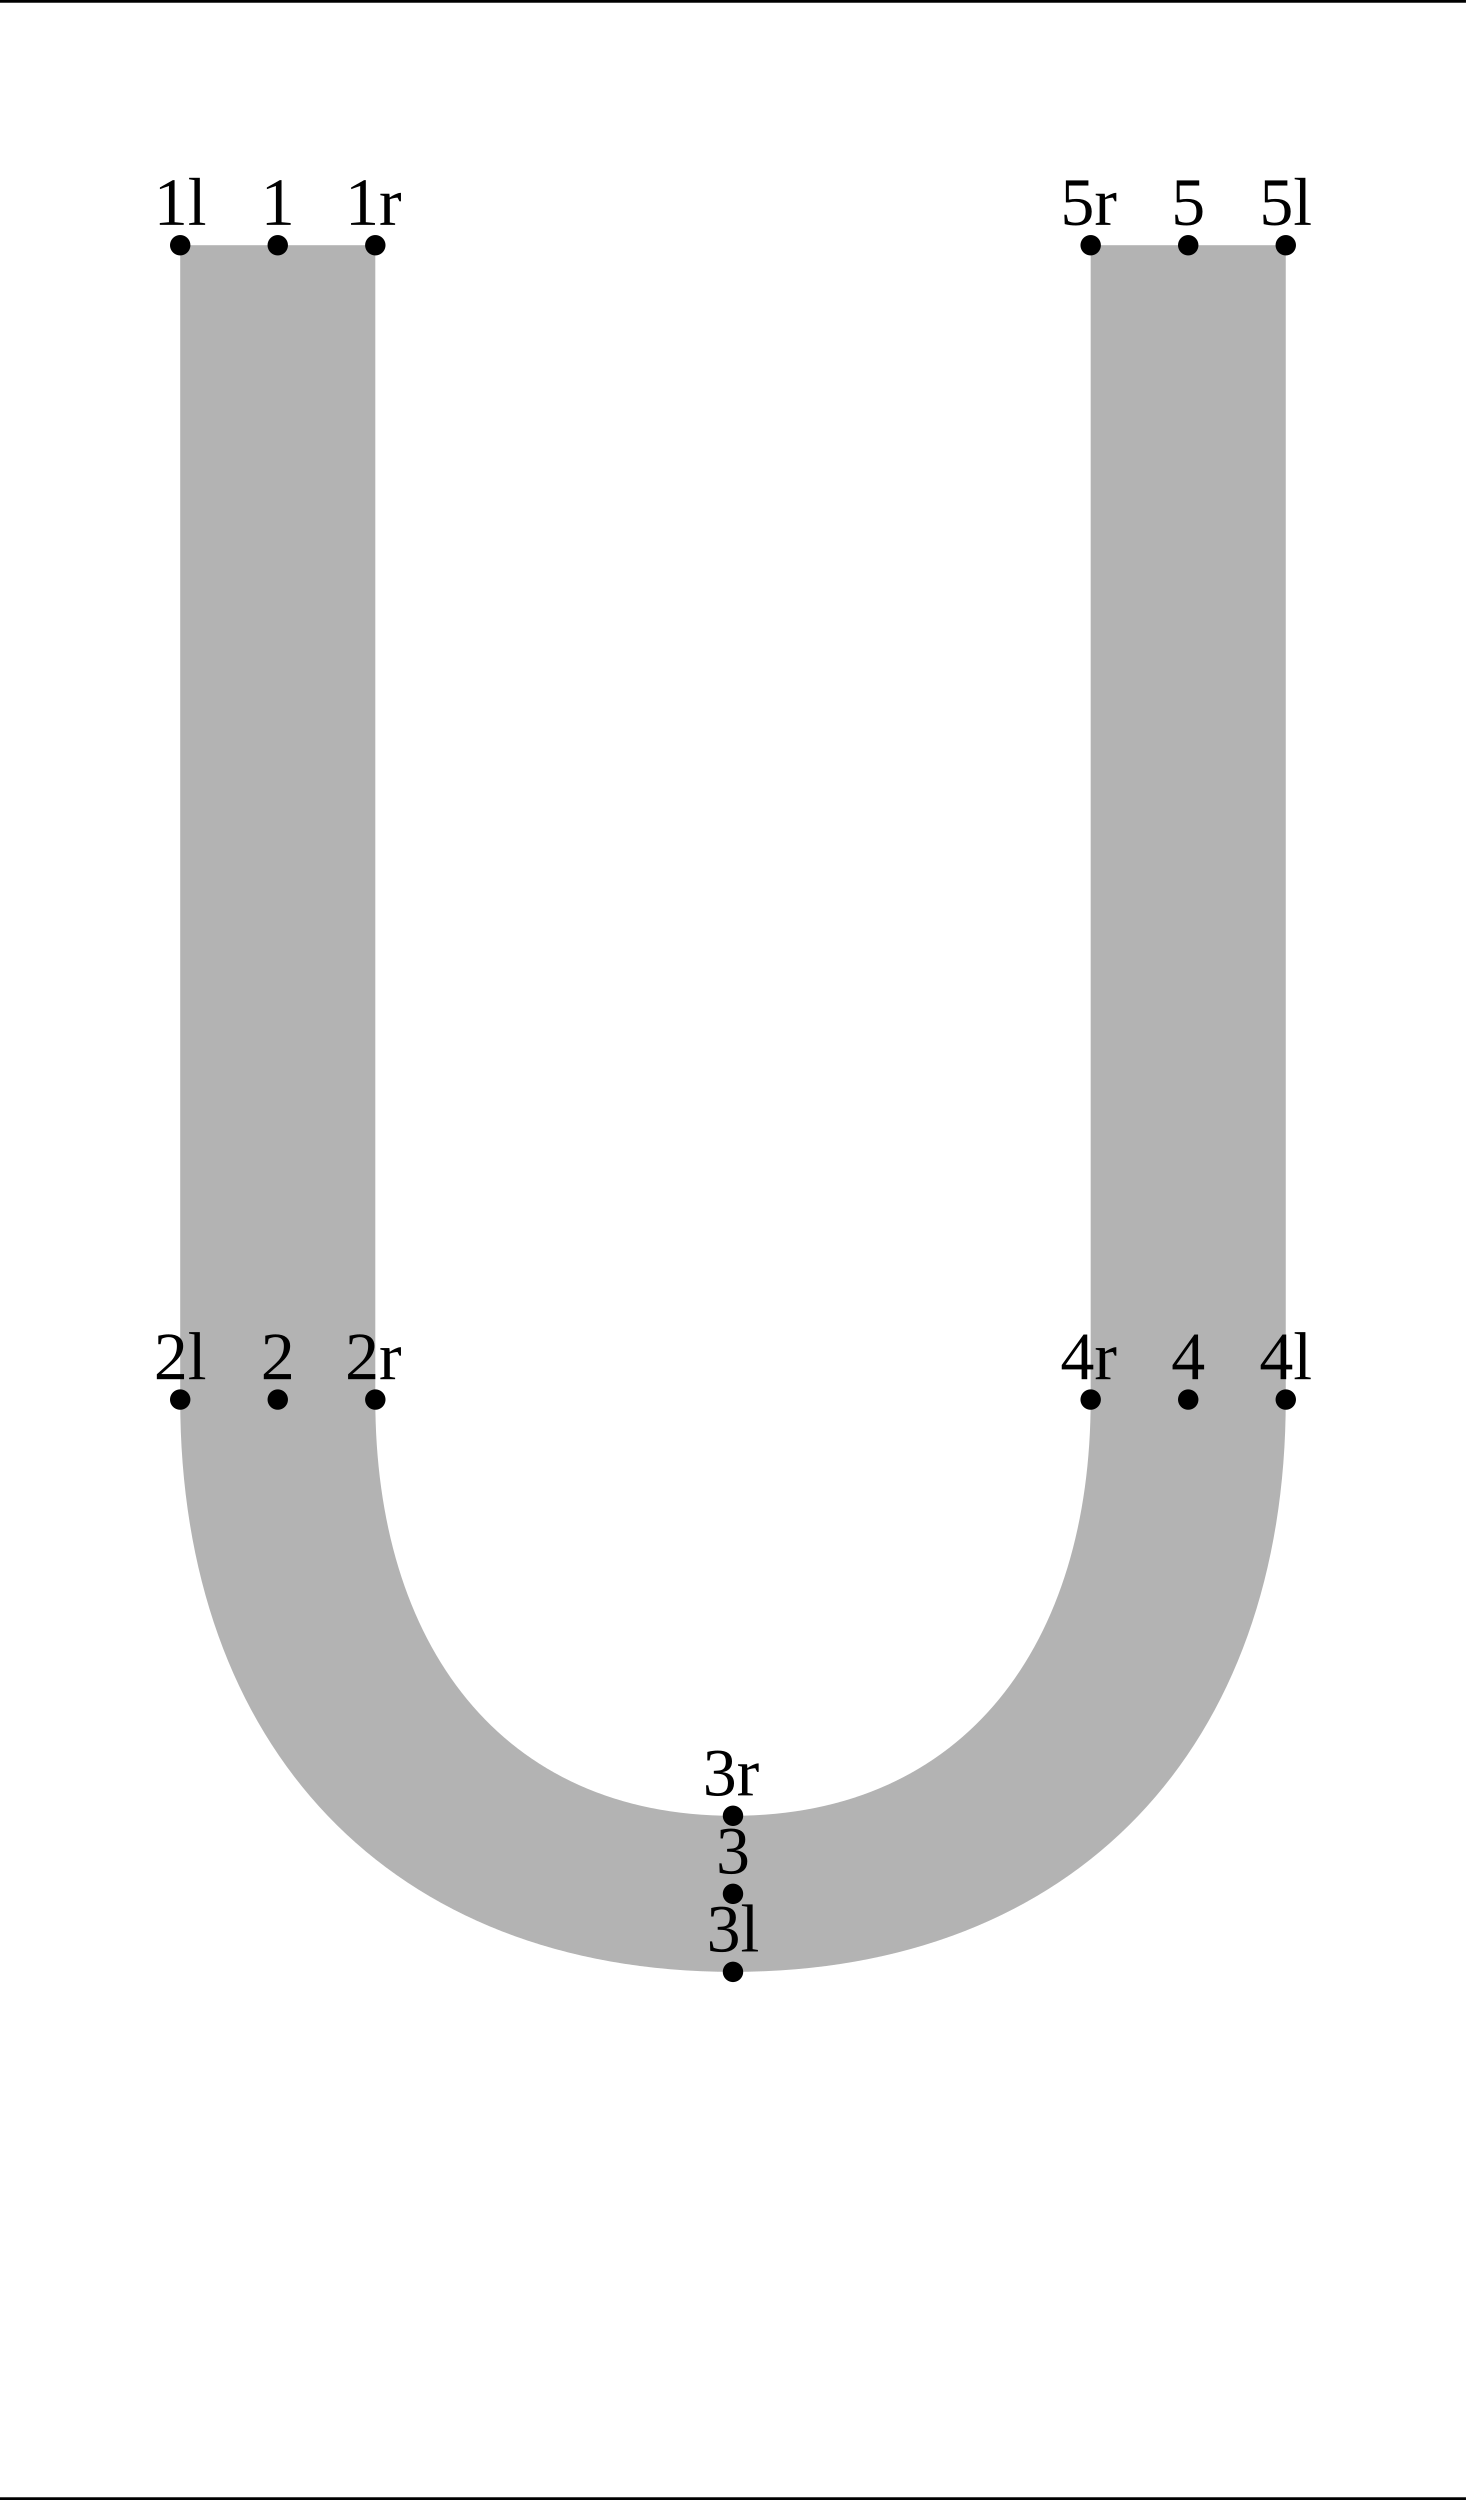
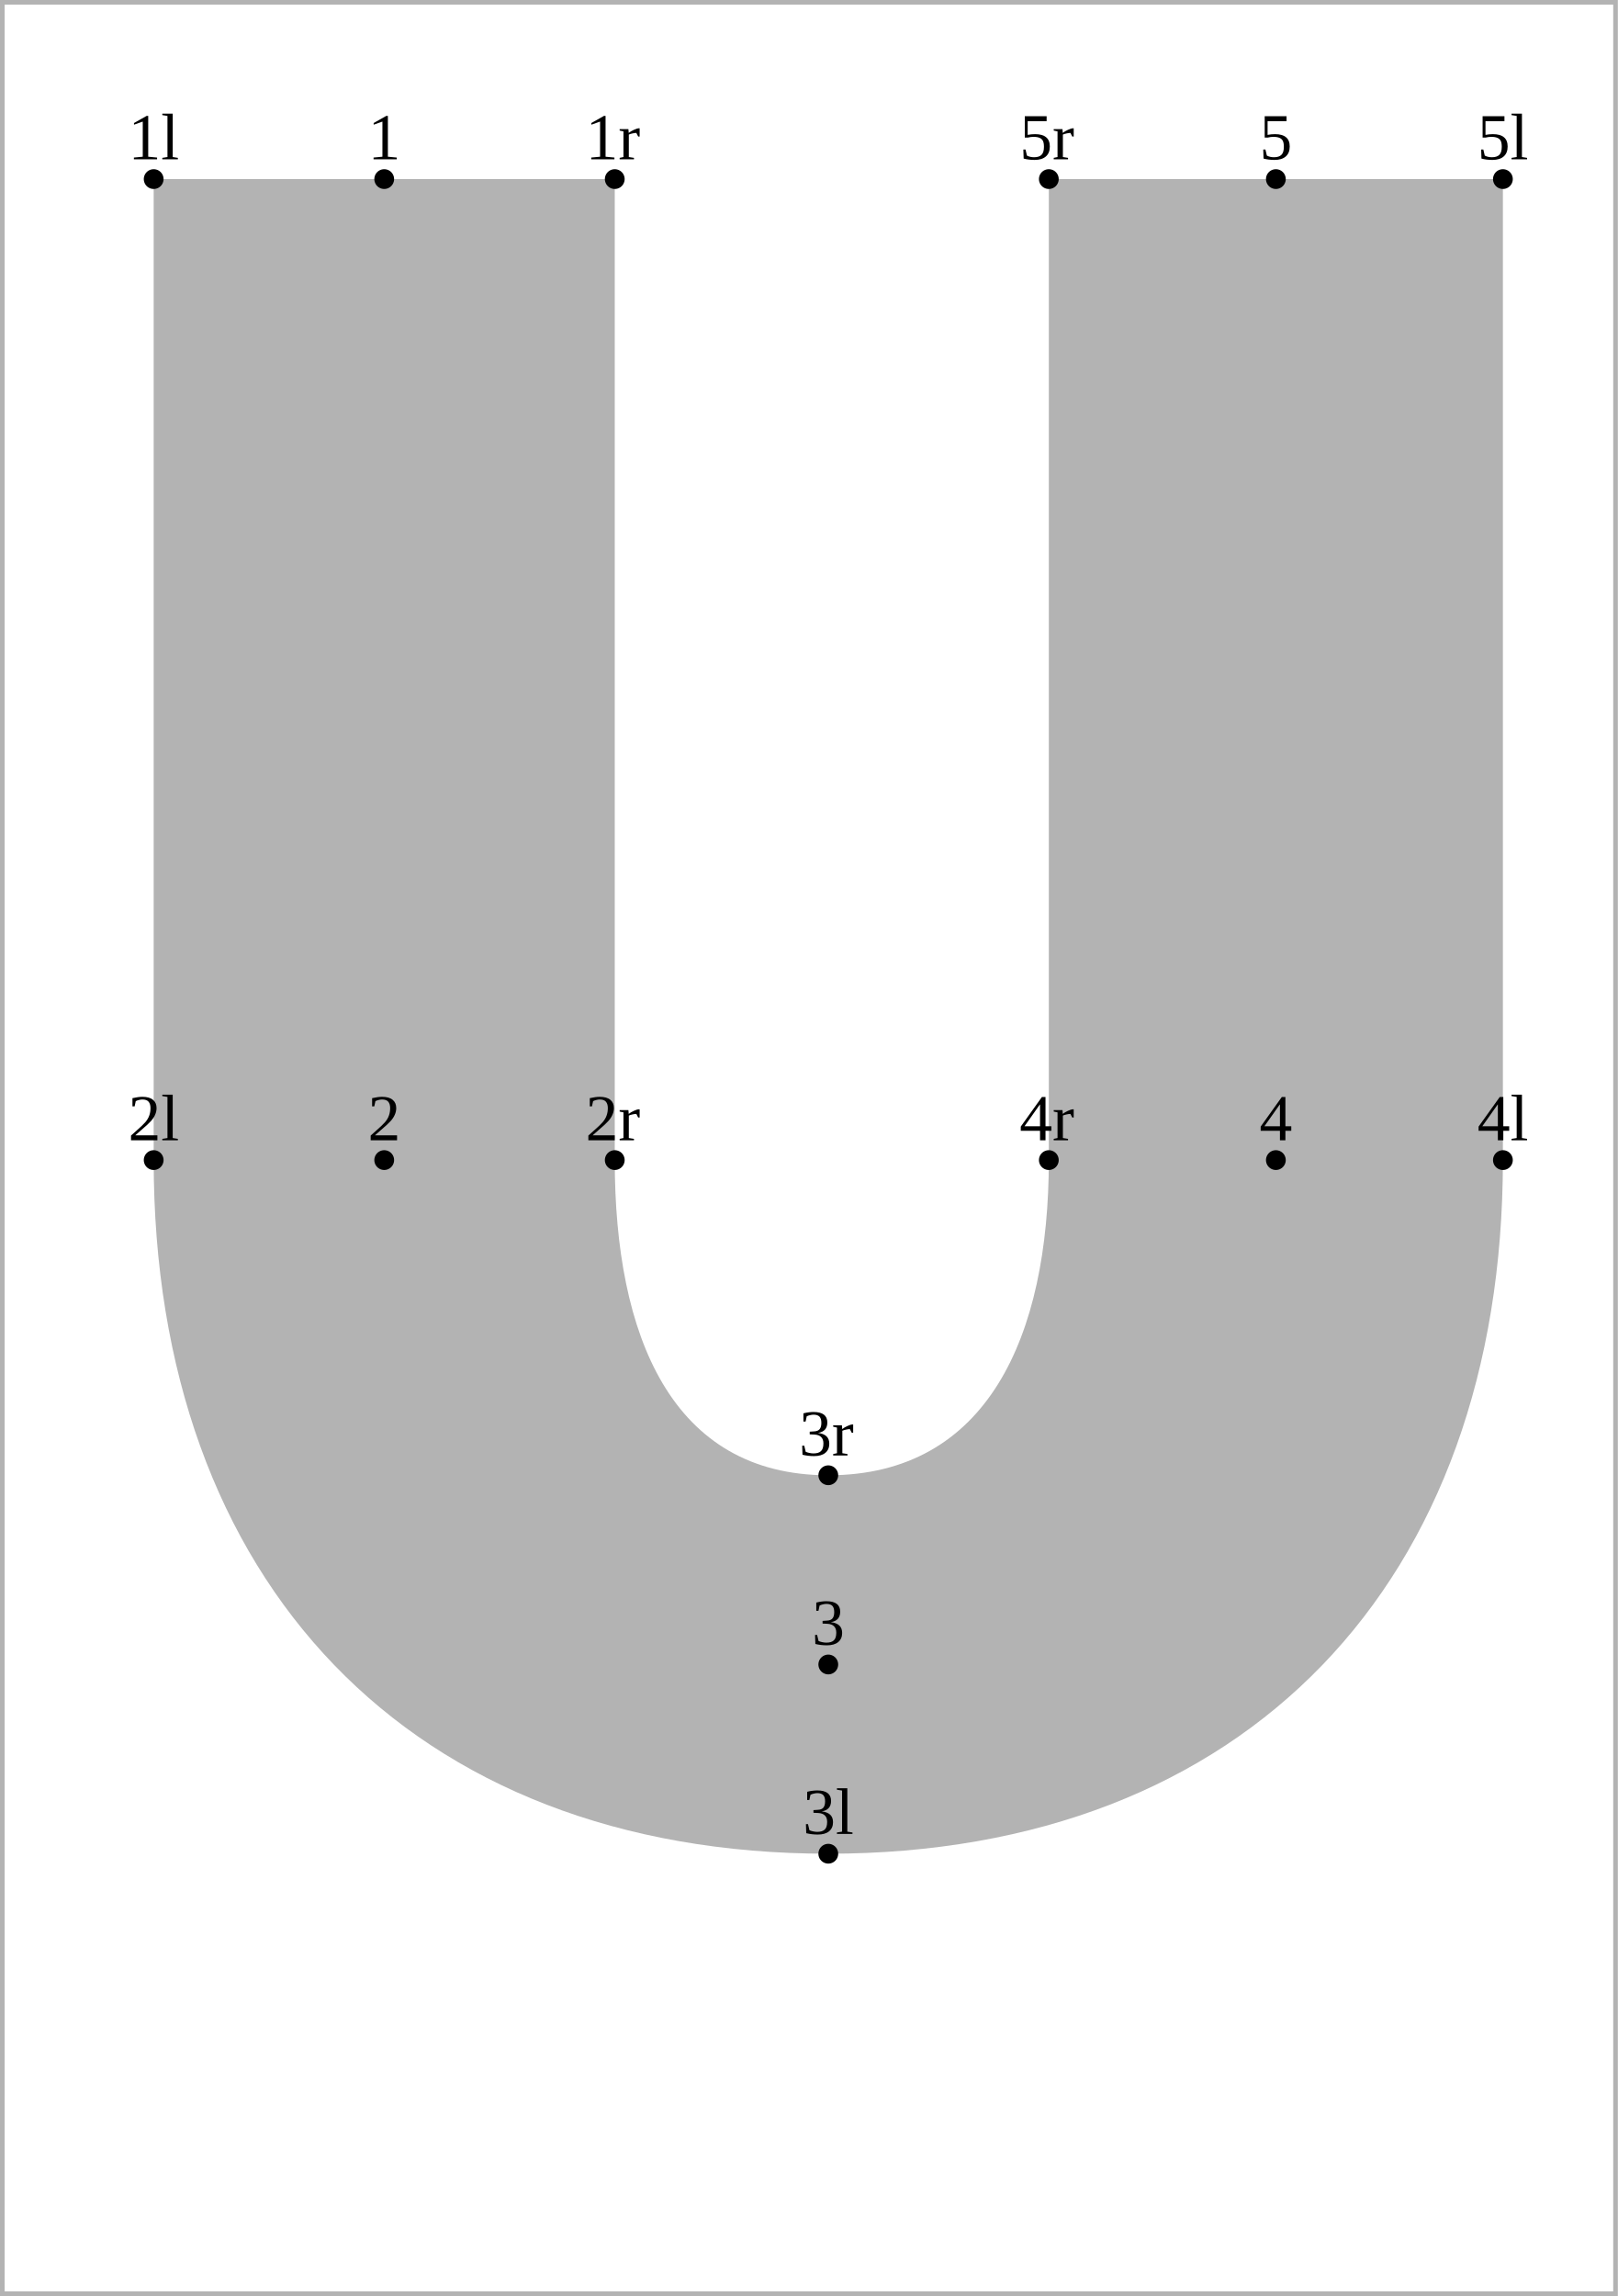
- <svg xmlns="http://www.w3.org/2000/svg" version="1.1" width="215.593" height="367.662" viewBox="0 0 215.593 367.662">
-   <path d="M26.501 36.065L26.501 205.828C26.501 256.907,57.319 289.993,107.796 289.993C158.273 289.993,189.091 256.907,189.091 205.828L189.091 36.065L160.399 36.065L160.399 205.828C160.399 241.772,141.964 267.039,107.796 267.039C73.629 267.039,55.194 241.772,55.194 205.828L55.194 36.065Z" style="fill: rgb(70%,70%,70%);stroke: none;" />
-   <g transform="translate(22.62688 33.06541)" style="fill: rgb(0%,0%,0%);">
+ <svg xmlns="http://www.w3.org/2000/svg" version="1.1" width="251.242" height="356.505" viewBox="0 0 251.242 356.505">
+   <path d="M23.865 27.807L23.865 180.129C23.865 245.635,63.737 287.83,128.627 287.83C193.517 287.83,233.39 245.635,233.39 180.129L233.39 27.807L162.876 27.807L162.876 180.129C162.876 207.598,153.277 229.067,128.627 229.067C104.301 229.067,95.467 207.434,95.467 180.129L95.467 27.807Z" style="fill: rgb(70%,70%,70%);stroke: none;" />
+   <g transform="matrix(1.024002,-0,-0,1.024002,19.89748 24.7355)" style="fill: rgb(0%,0%,0%);">
    <text font-size="9.963">1l</text>
  </g>
-   <path d="M26.501 36.065l0 0" style="stroke:rgb(0%,0%,0%); stroke-width: 3;stroke-linecap: round;stroke-linejoin: round;stroke-miterlimit: 10;fill: none;" />
-   <g transform="translate(22.62688 202.8284)" style="fill: rgb(0%,0%,0%);">
+   <path d="M23.865 27.807l0 0" style="stroke:rgb(0%,0%,0%); stroke-width: 3.072;stroke-linecap: round;stroke-linejoin: round;stroke-miterlimit: 10;fill: none;" />
+   <g transform="matrix(1.024002,-0,-0,1.024002,19.89748 177.0568)" style="fill: rgb(0%,0%,0%);">
    <text font-size="9.963">2l</text>
  </g>
-   <path d="M26.501 205.828l0 0" style="stroke:rgb(0%,0%,0%); stroke-width: 3;stroke-linecap: round;stroke-linejoin: round;stroke-miterlimit: 10;fill: none;" />
-   <g transform="translate(103.9219 286.9926)" style="fill: rgb(0%,0%,0%);">
+   <path d="M23.865 180.129l0 0" style="stroke:rgb(0%,0%,0%); stroke-width: 3.072;stroke-linecap: round;stroke-linejoin: round;stroke-miterlimit: 10;fill: none;" />
+   <g transform="matrix(1.024002,-0,-0,1.024002,124.66 284.7575)" style="fill: rgb(0%,0%,0%);">
    <text font-size="9.963">3l</text>
  </g>
-   <path d="M107.796 289.993l0 0" style="stroke:rgb(0%,0%,0%); stroke-width: 3;stroke-linecap: round;stroke-linejoin: round;stroke-miterlimit: 10;fill: none;" />
-   <g transform="translate(185.2169 202.8284)" style="fill: rgb(0%,0%,0%);">
+   <path d="M128.627 287.83l0 0" style="stroke:rgb(0%,0%,0%); stroke-width: 3.072;stroke-linecap: round;stroke-linejoin: round;stroke-miterlimit: 10;fill: none;" />
+   <g transform="matrix(1.024002,-0,-0,1.024002,229.4226 177.0568)" style="fill: rgb(0%,0%,0%);">
    <text font-size="9.963">4l</text>
  </g>
-   <path d="M189.091 205.828l0 0" style="stroke:rgb(0%,0%,0%); stroke-width: 3;stroke-linecap: round;stroke-linejoin: round;stroke-miterlimit: 10;fill: none;" />
-   <g transform="translate(185.2169 33.06541)" style="fill: rgb(0%,0%,0%);">
+   <path d="M233.39 180.129l0 0" style="stroke:rgb(0%,0%,0%); stroke-width: 3.072;stroke-linecap: round;stroke-linejoin: round;stroke-miterlimit: 10;fill: none;" />
+   <g transform="matrix(1.024002,-0,-0,1.024002,229.4226 24.7355)" style="fill: rgb(0%,0%,0%);">
    <text font-size="9.963">5l</text>
  </g>
-   <path d="M189.091 36.065l0 0" style="stroke:rgb(0%,0%,0%); stroke-width: 3;stroke-linecap: round;stroke-linejoin: round;stroke-miterlimit: 10;fill: none;" />
-   <g transform="translate(38.35681 33.06541)" style="fill: rgb(0%,0%,0%);">
+   <path d="M233.39 27.807l0 0" style="stroke:rgb(0%,0%,0%); stroke-width: 3.072;stroke-linecap: round;stroke-linejoin: round;stroke-miterlimit: 10;fill: none;" />
+   <g transform="matrix(1.024002,-0,-0,1.024002,57.11568 24.7355)" style="fill: rgb(0%,0%,0%);">
    <text font-size="9.963">1</text>
  </g>
-   <path d="M40.847 36.065l0 0" style="stroke:rgb(0%,0%,0%); stroke-width: 3;stroke-linecap: round;stroke-linejoin: round;stroke-miterlimit: 10;fill: none;" />
-   <g transform="translate(38.35681 202.8284)" style="fill: rgb(0%,0%,0%);">
+   <path d="M59.666 27.807l0 0" style="stroke:rgb(0%,0%,0%); stroke-width: 3.072;stroke-linecap: round;stroke-linejoin: round;stroke-miterlimit: 10;fill: none;" />
+   <g transform="matrix(1.024002,-0,-0,1.024002,57.11568 177.0568)" style="fill: rgb(0%,0%,0%);">
    <text font-size="9.963">2</text>
  </g>
-   <path d="M40.847 205.828l0 0" style="stroke:rgb(0%,0%,0%); stroke-width: 3;stroke-linecap: round;stroke-linejoin: round;stroke-miterlimit: 10;fill: none;" />
-   <g transform="translate(105.3056 275.5157)" style="fill: rgb(0%,0%,0%);">
+   <path d="M59.666 180.129l0 0" style="stroke:rgb(0%,0%,0%); stroke-width: 3.072;stroke-linecap: round;stroke-linejoin: round;stroke-miterlimit: 10;fill: none;" />
+   <g transform="matrix(1.024002,-0,-0,1.024002,126.0769 255.3764)" style="fill: rgb(0%,0%,0%);">
    <text font-size="9.963">3</text>
  </g>
-   <path d="M107.796 278.516l0 0" style="stroke:rgb(0%,0%,0%); stroke-width: 3;stroke-linecap: round;stroke-linejoin: round;stroke-miterlimit: 10;fill: none;" />
-   <g transform="translate(172.2543 202.8284)" style="fill: rgb(0%,0%,0%);">
+   <path d="M128.627 258.448l0 0" style="stroke:rgb(0%,0%,0%); stroke-width: 3.072;stroke-linecap: round;stroke-linejoin: round;stroke-miterlimit: 10;fill: none;" />
+   <g transform="matrix(1.024002,-0,-0,1.024002,195.5823 177.0568)" style="fill: rgb(0%,0%,0%);">
    <text font-size="9.963">4</text>
  </g>
-   <path d="M174.745 205.828l0 0" style="stroke:rgb(0%,0%,0%); stroke-width: 3;stroke-linecap: round;stroke-linejoin: round;stroke-miterlimit: 10;fill: none;" />
-   <g transform="translate(172.2543 33.06541)" style="fill: rgb(0%,0%,0%);">
+   <path d="M198.133 180.129l0 0" style="stroke:rgb(0%,0%,0%); stroke-width: 3.072;stroke-linecap: round;stroke-linejoin: round;stroke-miterlimit: 10;fill: none;" />
+   <g transform="matrix(1.024002,-0,-0,1.024002,195.5823 24.7355)" style="fill: rgb(0%,0%,0%);">
    <text font-size="9.963">5</text>
  </g>
-   <path d="M174.745 36.065l0 0" style="stroke:rgb(0%,0%,0%); stroke-width: 3;stroke-linecap: round;stroke-linejoin: round;stroke-miterlimit: 10;fill: none;" />
-   <g transform="translate(50.752 33.06541)" style="fill: rgb(0%,0%,0%);">
+   <path d="M198.133 27.807l0 0" style="stroke:rgb(0%,0%,0%); stroke-width: 3.072;stroke-linecap: round;stroke-linejoin: round;stroke-miterlimit: 10;fill: none;" />
+   <g transform="matrix(1.024002,-0,-0,1.024002,90.91911 24.7355)" style="fill: rgb(0%,0%,0%);">
    <text font-size="9.963">1r</text>
  </g>
-   <path d="M55.194 36.065l0 0" style="stroke:rgb(0%,0%,0%); stroke-width: 3;stroke-linecap: round;stroke-linejoin: round;stroke-miterlimit: 10;fill: none;" />
-   <g transform="translate(50.752 202.8284)" style="fill: rgb(0%,0%,0%);">
+   <path d="M95.467 27.807l0 0" style="stroke:rgb(0%,0%,0%); stroke-width: 3.072;stroke-linecap: round;stroke-linejoin: round;stroke-miterlimit: 10;fill: none;" />
+   <g transform="matrix(1.024002,-0,-0,1.024002,90.91911 177.0568)" style="fill: rgb(0%,0%,0%);">
    <text font-size="9.963">2r</text>
  </g>
-   <path d="M55.194 205.828l0 0" style="stroke:rgb(0%,0%,0%); stroke-width: 3;stroke-linecap: round;stroke-linejoin: round;stroke-miterlimit: 10;fill: none;" />
-   <g transform="translate(103.3546 264.0388)" style="fill: rgb(0%,0%,0%);">
+   <path d="M95.467 180.129l0 0" style="stroke:rgb(0%,0%,0%); stroke-width: 3.072;stroke-linecap: round;stroke-linejoin: round;stroke-miterlimit: 10;fill: none;" />
+   <g transform="matrix(1.024002,-0,-0,1.024002,124.0791 225.9953)" style="fill: rgb(0%,0%,0%);">
    <text font-size="9.963">3r</text>
  </g>
-   <path d="M107.796 267.039l0 0" style="stroke:rgb(0%,0%,0%); stroke-width: 3;stroke-linecap: round;stroke-linejoin: round;stroke-miterlimit: 10;fill: none;" />
-   <g transform="translate(155.9571 202.8284)" style="fill: rgb(0%,0%,0%);">
+   <path d="M128.627 229.067l0 0" style="stroke:rgb(0%,0%,0%); stroke-width: 3.072;stroke-linecap: round;stroke-linejoin: round;stroke-miterlimit: 10;fill: none;" />
+   <g transform="matrix(1.024002,-0,-0,1.024002,158.3273 177.0568)" style="fill: rgb(0%,0%,0%);">
    <text font-size="9.963">4r</text>
  </g>
-   <path d="M160.399 205.828l0 0" style="stroke:rgb(0%,0%,0%); stroke-width: 3;stroke-linecap: round;stroke-linejoin: round;stroke-miterlimit: 10;fill: none;" />
-   <g transform="translate(155.9571 33.06541)" style="fill: rgb(0%,0%,0%);">
+   <path d="M162.876 180.129l0 0" style="stroke:rgb(0%,0%,0%); stroke-width: 3.072;stroke-linecap: round;stroke-linejoin: round;stroke-miterlimit: 10;fill: none;" />
+   <g transform="matrix(1.024002,-0,-0,1.024002,158.3273 24.7355)" style="fill: rgb(0%,0%,0%);">
    <text font-size="9.963">5r</text>
  </g>
-   <path d="M160.399 36.065l0 0" style="stroke:rgb(0%,0%,0%); stroke-width: 3;stroke-linecap: round;stroke-linejoin: round;stroke-miterlimit: 10;fill: none;" />
-   <path d="M0.2 0.2L215.393 0.2" style="stroke:rgb(0%,0%,0%); stroke-width: 0.4;stroke-linecap: square;stroke-linejoin: round;stroke-miterlimit: 10;fill: none;" />
-   <path d="M0.2 367.462L215.393 367.462" style="stroke:rgb(0%,0%,0%); stroke-width: 0.4;stroke-linecap: square;stroke-linejoin: round;stroke-miterlimit: 10;fill: none;" />
+   <path d="M162.876 27.807l0 0" style="stroke:rgb(0%,0%,0%); stroke-width: 3.072;stroke-linecap: round;stroke-linejoin: round;stroke-miterlimit: 10;fill: none;" />
+   <path d="M0 -0L0 0.72L0.72 0.72L251.242 0.72L250.522 0.72L250.522 356.505L250.522 355.785L0 355.785L0.72 355.785L0.72 -0L0 -0L0 0.72L0 356.505L0.72 356.505L251.242 356.505L251.242 355.785L251.242 -0L250.522 -0Z" style="fill: rgb(70%,70%,70%);stroke: none;" />
</svg>
